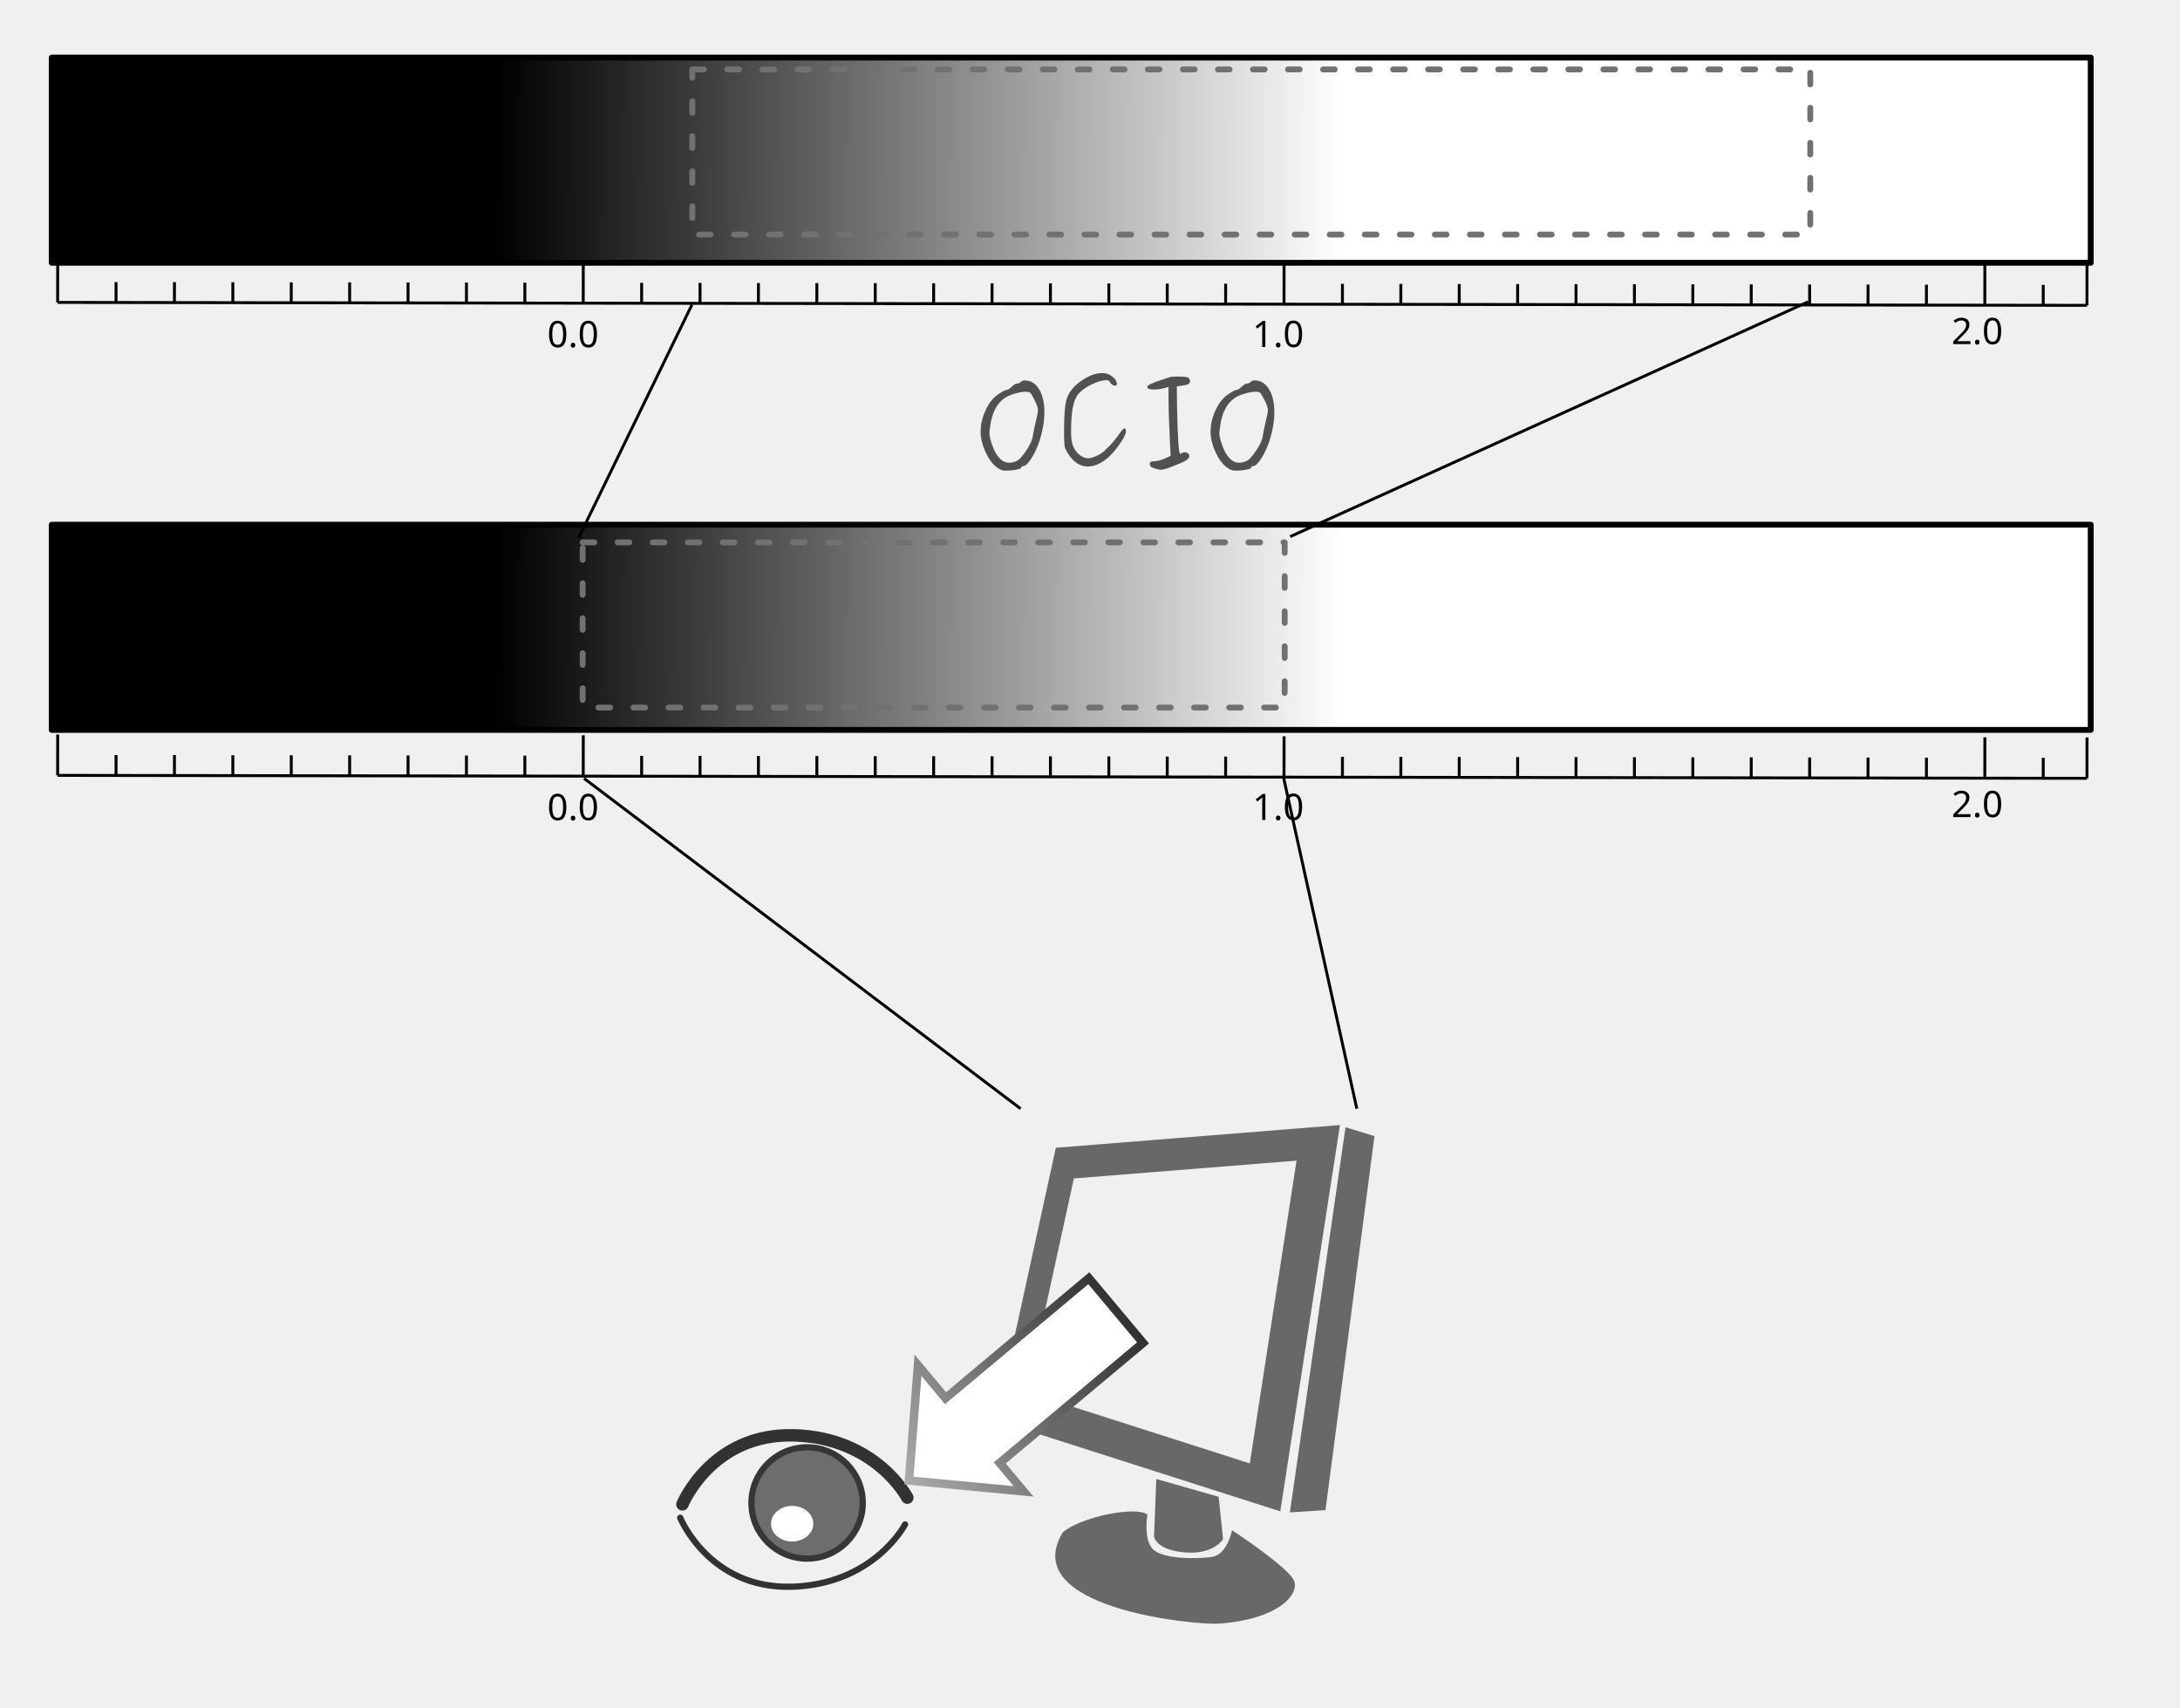
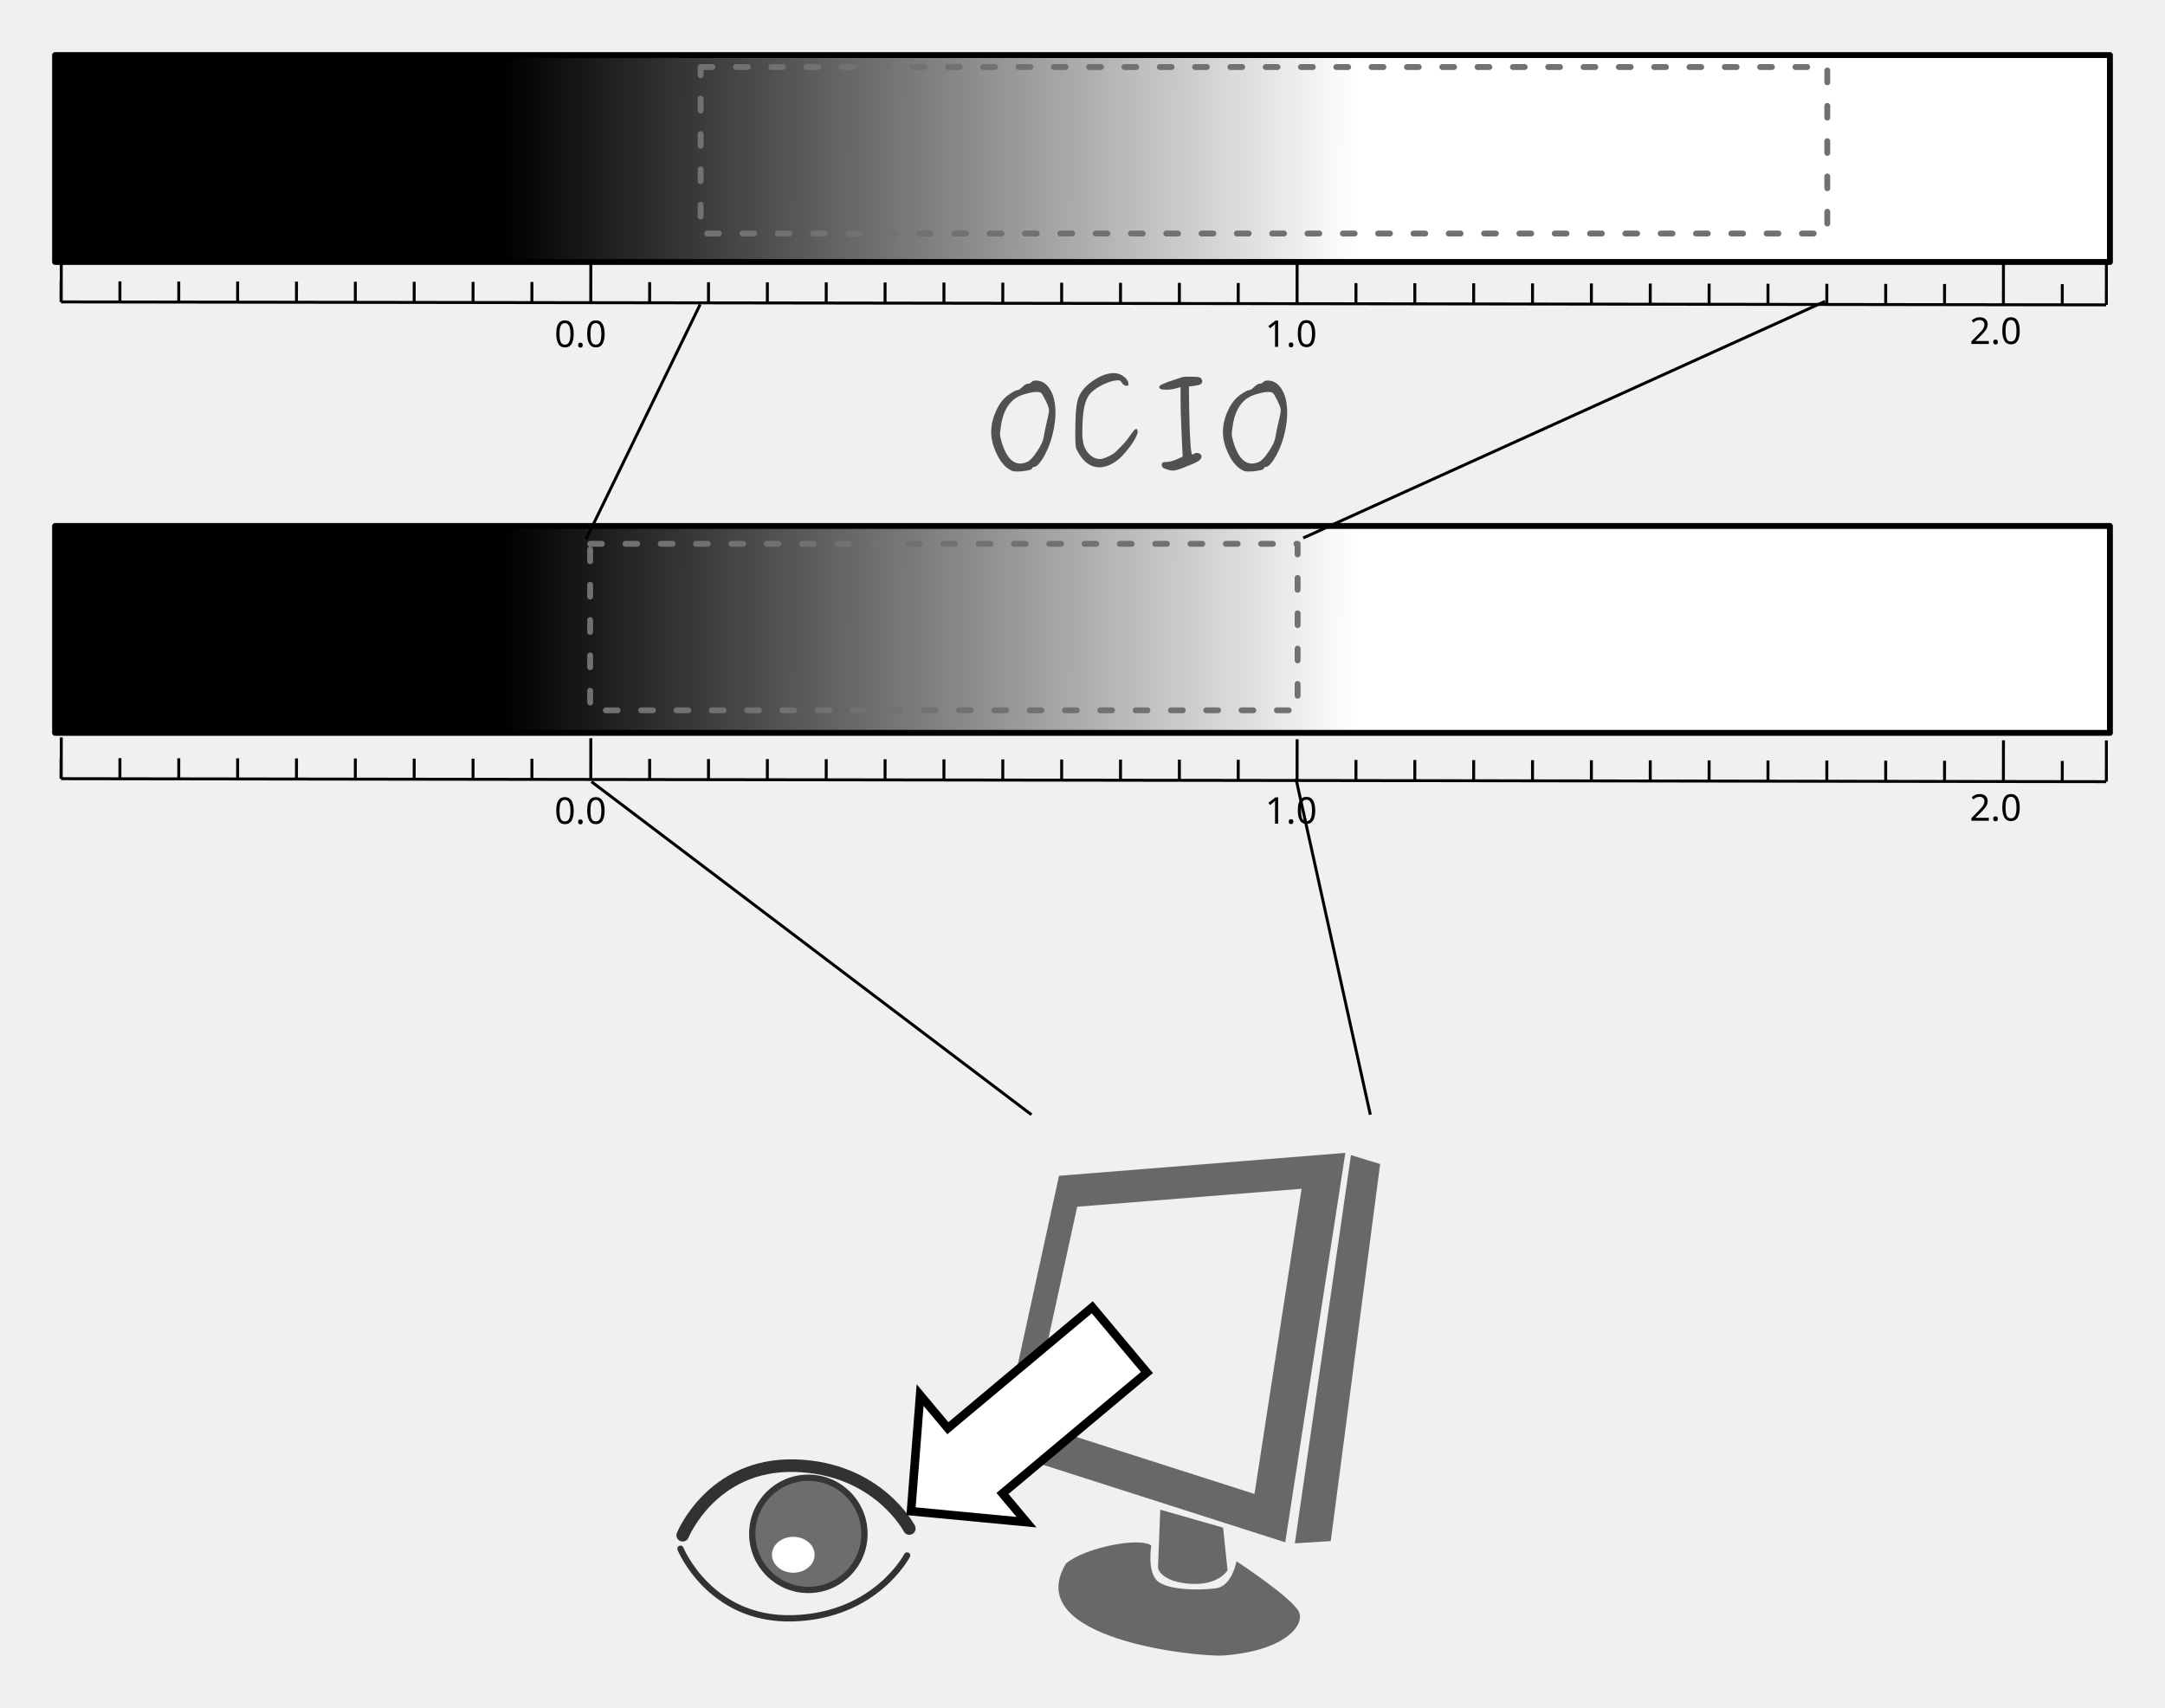
- <svg xmlns="http://www.w3.org/2000/svg" xmlns:xlink="http://www.w3.org/1999/xlink" width="210.702mm" height="165.024mm" viewBox="0 0 746.58 584.73" id="svg4573" version="1.1">
-   <defs id="defs4575">
+ <svg xmlns="http://www.w3.org/2000/svg" xmlns:xlink="http://www.w3.org/1999/xlink" width="207.637mm" height="163.761mm" viewBox="0 0 207.637 163.761" version="1.1" id="svg6030">
+   <defs id="defs6024">
+     <linearGradient gradientTransform="matrix(0.2822222,0,0,0.2822222,-57.54705,79.51128)" y2="506.707" x2="168.601" y1="507.543" x1="458.565" gradientUnits="userSpaceOnUse" id="linearGradient6669" xlink:href="#linearGradient5161" />
    <linearGradient id="linearGradient5161">
      <stop id="stop5163" offset="0" style="stop-color:#ffffff;stop-opacity:1;" />
      <stop id="stop5165" offset="1" style="stop-color:#000000;stop-opacity:1" />
    </linearGradient>
-     <linearGradient gradientTransform="matrix(-1.525801,0.5899247,-0.5899247,-1.525801,777.2291,668.7129)" y2="237.563" x2="356.745" y1="265.122" x1="284.359" gradientUnits="userSpaceOnUse" id="linearGradient21917" xlink:href="#linearGradient21822" />
-     <linearGradient id="linearGradient21822">
-       <stop id="stop21824" offset="0" style="stop-color:#0029be;stop-opacity:1" />
-       <stop id="stop21826" offset="1" style="stop-color:#3c66ff;stop-opacity:1" />
-     </linearGradient>
-     <linearGradient gradientTransform="translate(0,162)" y2="506.707" x2="168.601" y1="507.543" x1="458.565" gradientUnits="userSpaceOnUse" id="linearGradient6669" xlink:href="#linearGradient5161" />
-     <linearGradient y2="506.707" x2="168.601" y1="507.543" x1="458.565" gradientTransform="translate(0,2)" gradientUnits="userSpaceOnUse" id="linearGradient6709" xlink:href="#linearGradient5161" />
-     <linearGradient xlink:href="#linearGradient5161" id="linearGradient7658" x1="29.628" y1="550.347" x2="197.486" y2="430.141" gradientUnits="userSpaceOnUse" />
+     <linearGradient y2="506.707" x2="168.601" y1="507.543" x1="458.565" gradientTransform="matrix(0.2822222,0,0,0.2822222,-57.54705,34.35572)" gradientUnits="userSpaceOnUse" id="linearGradient6709" xlink:href="#linearGradient5161" />
  </defs>
-   <g transform="translate(1.554094,-457.8486)" id="layer1" />
-   <g transform="translate(1.554094,-457.8486)" id="g6598">
-     <rect style="fill:url(#linearGradient6709);fill-opacity:1;stroke:#000000;stroke-width:2;stroke-linecap:round;stroke-linejoin:round;stroke-miterlimit:4;stroke-dasharray:none;stroke-opacity:1" id="rect6707" width="698.29" height="70.292" x="16.162" y="477.565" />
-     <rect y="481.626" x="235.546" height="56.569" width="382.86" id="rect5169" style="fill:none;fill-opacity:1;stroke:#717171;stroke-width:2;stroke-linecap:round;stroke-linejoin:round;stroke-miterlimit:4;stroke-dasharray:4,8;stroke-opacity:1;stroke-dashoffset:0" />
-     <text xml:space="preserve" style="font-style:normal;font-weight:normal;font-size:12.5px;line-height:125%;font-family:sans-serif;letter-spacing:0px;word-spacing:0px;fill:#000000;fill-opacity:1;stroke:none;stroke-width:1px;stroke-linecap:butt;stroke-linejoin:miter;stroke-opacity:1" x="427.355" y="576.702" id="text6561">
-       <tspan x="427.355" y="576.702" id="tspan6565">1.0</tspan>
+   <g id="layer1" transform="translate(58.26787,-163.2885)">
+     <path id="path4237-3" d="m 28.943,309.86 c 0,0 -3.013,-5.81 -10.975,-6.025 -7.962,-0.215 -10.76,6.671 -10.76,6.671" style="fill:none;fill-rule:evenodd;stroke:#323232;stroke-width:1.205;stroke-linecap:round;stroke-linejoin:miter;stroke-miterlimit:4;stroke-dasharray:none;stroke-opacity:1" />
+     <circle r="5.38" cy="310.372" cx="19.259" id="path4239-6" style="fill:#6d6d6d;fill-opacity:1;stroke:#363636;stroke-width:0.603;stroke-linecap:round;stroke-linejoin:round;stroke-miterlimit:4;stroke-dasharray:none;stroke-dashoffset:0;stroke-opacity:1" />
+     <path style="fill:none;fill-rule:evenodd;stroke:#323232;stroke-width:0.603;stroke-linecap:round;stroke-linejoin:miter;stroke-miterlimit:4;stroke-dasharray:none;stroke-opacity:1" d="m 28.728,312.446 c 0,0 -3.013,5.81 -10.975,6.025 -7.962,0.215 -10.76,-6.671 -10.76,-6.671" id="path4241-7" />
+     <ellipse ry="1.722" rx="2.044" cy="312.378" cx="17.813" id="path4243-5" style="fill:#ffffff;fill-opacity:1;stroke:none;stroke-width:0.603;stroke-linecap:round;stroke-linejoin:round;stroke-miterlimit:4;stroke-dasharray:none;stroke-dashoffset:0;stroke-opacity:1" />
+     <g transform="matrix(0.3605487,0,0,0.3605487,-1.738678,124.8132)" style="fill:#686868;fill-opacity:1" id="g4271-3">
+       <path style="fill:#686868;fill-opacity:1;fill-rule:evenodd;stroke:none;stroke-width:1px;stroke-linecap:butt;stroke-linejoin:miter;stroke-opacity:1" d="m 207.498,454.514 -91.143,7.291 -19.141,87.496 91.143,29.166 z m -13.926,11.42 -15,97.143 -71.43,-22.857 15,-68.57 z" transform="matrix(0.8355962,0,0,0.8355962,27.69214,33.54569)" id="path4245-5" />
+       <path style="fill:#686868;fill-opacity:1;fill-rule:evenodd;stroke:none;stroke-width:0.836px;stroke-linecap:butt;stroke-linejoin:miter;stroke-opacity:1" d="m 202.57,413.925 -14.921,103.256 9.55,-0.597 13.131,-100.272 z" id="path4251-6" />
+       <path style="fill:#686868;fill-opacity:1;fill-rule:evenodd;stroke:none;stroke-width:0.836px;stroke-linecap:butt;stroke-linejoin:miter;stroke-opacity:1" d="m 151.838,508.228 -0.597,15.518 c 0,0 0.597,3.581 8.356,4.178 7.759,0.597 10.147,-3.581 10.147,-3.581 l -1.194,-11.34 z" id="path4253-2" />
+       <path style="fill:#686868;fill-opacity:1;fill-rule:evenodd;stroke:none;stroke-width:0.836px;stroke-linecap:butt;stroke-linejoin:miter;stroke-opacity:1" d="m 149.45,517.778 c -2.984,-2.387 -17.906,0.597 -22.68,4.775 -12.214,20.234 35.008,24.835 41.78,24.471 16.115,-1.194 21.487,-7.759 20.293,-11.34 -1.194,-3.581 -16.712,-13.728 -16.712,-13.728 0,0 -1.194,6.565 -5.372,7.162 -4.178,0.597 -12.534,0.597 -15.518,-1.791 -2.984,-2.387 -1.791,-9.55 -1.791,-9.55 z" id="path4255-9" />
+     </g>
+     <path style="fill:#ffffff;fill-opacity:1;fill-rule:evenodd;stroke:#000002;stroke-width:0.822;stroke-linecap:butt;stroke-linejoin:miter;stroke-miterlimit:4;stroke-dasharray:none;stroke-opacity:1" d="m 46.489,288.645 -13.851,11.598 -2.661,-3.178 -0.871,11.138 11.076,1.05 -2.305,-2.753 13.851,-11.598 z" id="path21798-1" />
+     <rect style="fill:url(#linearGradient6709);fill-opacity:1;stroke:#000000;stroke-width:0.564;stroke-linecap:round;stroke-linejoin:round;stroke-miterlimit:4;stroke-dasharray:none;stroke-opacity:1" id="rect6707" width="197.073" height="19.838" x="-52.986" y="168.571" />
+     <rect y="169.717" x="8.929" height="15.965" width="108.052" id="rect5169" style="fill:none;fill-opacity:1;stroke:#717171;stroke-width:0.564;stroke-linecap:round;stroke-linejoin:round;stroke-miterlimit:4;stroke-dasharray:1.129, 2.258;stroke-dashoffset:0;stroke-opacity:1" />
+     <text xml:space="preserve" style="font-style:normal;font-weight:normal;font-size:3.528px;line-height:0%;font-family:sans-serif;letter-spacing:0px;word-spacing:0px;fill:#000000;fill-opacity:1;stroke:none;stroke-width:0.282px;stroke-linecap:butt;stroke-linejoin:miter;stroke-opacity:1" x="63.062" y="196.549" id="text6561">
+       <tspan style="stroke-width:0.282px" x="63.062" y="196.549" id="tspan6565">1.0</tspan>
    </text>
-     <text xml:space="preserve" style="font-style:normal;font-weight:normal;font-size:12.5px;line-height:125%;font-family:sans-serif;letter-spacing:0px;word-spacing:0px;fill:#000000;fill-opacity:1;stroke:none;stroke-width:1px;stroke-linecap:butt;stroke-linejoin:miter;stroke-opacity:1" x="666.762" y="575.712" id="text6569">
-       <tspan id="tspan6571" x="666.762" y="575.712">2.0</tspan>
+     <text xml:space="preserve" style="font-style:normal;font-weight:normal;font-size:3.528px;line-height:0%;font-family:sans-serif;letter-spacing:0px;word-spacing:0px;fill:#000000;fill-opacity:1;stroke:none;stroke-width:0.282px;stroke-linecap:butt;stroke-linejoin:miter;stroke-opacity:1" x="130.628" y="196.27" id="text6569">
+       <tspan style="stroke-width:0.282px" id="tspan6571" x="130.628" y="196.27">2.0</tspan>
    </text>
-     <text xml:space="preserve" style="font-style:normal;font-weight:normal;font-size:12.5px;line-height:125%;font-family:sans-serif;letter-spacing:0px;word-spacing:0px;fill:#000000;fill-opacity:1;stroke:none;stroke-width:1px;stroke-linecap:butt;stroke-linejoin:miter;stroke-opacity:1" x="185.868" y="576.763" id="text6573">
-       <tspan id="tspan6575" x="185.868" y="576.763">0.0</tspan>
+     <text xml:space="preserve" style="font-style:normal;font-weight:normal;font-size:3.528px;line-height:0%;font-family:sans-serif;letter-spacing:0px;word-spacing:0px;fill:#000000;fill-opacity:1;stroke:none;stroke-width:0.282px;stroke-linecap:butt;stroke-linejoin:miter;stroke-opacity:1" x="-5.091" y="196.567" id="text6573">
+       <tspan style="stroke-width:0.282px" id="tspan6575" x="-5.091" y="196.567">0.0</tspan>
    </text>
-     <path id="path6557" d="M 18.183,561.428 713.168,562.438 m -694.985,-1.01 0.01,-7 m 19.99,7.029 0.01,-7 m 19.99,7.029 0.01,-7 m 19.99,7.029 0.01,-7 m 19.99,7.029 0.01,-7 m 19.99,7.029 0.01,-7 m 19.99,7.029 0.01,-7 m 19.99,7.029 0.01,-7 m 19.99,7.029 0.01,-7 m 19.99,7.029 0.02,-14 m 19.98,14.029 0.01,-7 m 19.99,7.029 0.01,-7 m 19.99,7.029 0.01,-7 m 19.99,7.029 0.01,-7 m 19.99,7.029 0.01,-7 m 19.99,7.029 0.01,-7 m 19.99,7.029 0.01,-7 m 19.99,7.029 0.01,-7 m 19.99,7.029 0.01,-7 m 19.99,7.029 0.01,-7 m 19.99,7.029 0.01,-7 m 19.99,7.029 0.02,-14 m 19.98,14.029 0.01,-7 m 19.99,7.029 0.01,-7 m 19.99,7.029 0.01,-7 m 19.99,7.029 0.01,-7 m 19.99,7.029 0.01,-7 m 19.99,7.029 0.01,-7 m 19.99,7.029 0.01,-7 m 19.99,7.029 0.01,-7 m 19.99,7.029 0.01,-7 m 19.99,7.029 0.01,-7 m 19.99,7.029 0.01,-7 m 19.99,7.029 0.02,-14 m 19.98,14.029 0.01,-7 m -680.009,6.012 0.02,-14 m 694.965,15.01 0.02,-14" style="fill:none;fill-rule:evenodd;stroke:#000000;stroke-width:1px;stroke-linecap:butt;stroke-linejoin:miter;stroke-opacity:1" />
-     <g id="text6641" style="font-style:normal;font-variant:normal;font-weight:normal;font-stretch:normal;font-size:40px;line-height:125%;font-family:Purisa;-inkscape-font-specification:Purisa;letter-spacing:0px;word-spacing:0px;fill:#515151;fill-opacity:1;stroke:none;stroke-width:1px;stroke-linecap:butt;stroke-linejoin:miter;stroke-opacity:1">
+     <path id="path6557" d="m -52.415,192.239 196.14,0.285 m -196.14,-0.285 0.003,-1.976 m 5.642,1.984 0.003,-1.976 m 5.642,1.984 0.003,-1.976 m 5.642,1.984 0.003,-1.976 m 5.642,1.984 0.003,-1.976 m 5.642,1.984 0.003,-1.976 m 5.642,1.984 0.003,-1.976 m 5.642,1.984 0.003,-1.976 m 5.642,1.984 0.003,-1.976 m 5.642,1.984 0.006,-3.951 m 5.639,3.959 0.003,-1.976 m 5.642,1.984 0.003,-1.976 m 5.642,1.984 0.003,-1.976 m 5.642,1.984 0.003,-1.976 m 5.642,1.984 0.003,-1.976 m 5.642,1.984 0.003,-1.976 m 5.642,1.984 0.003,-1.976 m 5.642,1.984 0.003,-1.976 m 5.642,1.984 0.003,-1.976 m 5.642,1.984 0.003,-1.976 m 5.642,1.984 0.003,-1.976 m 5.642,1.984 0.006,-3.951 m 5.639,3.959 0.003,-1.976 m 5.642,1.984 0.003,-1.976 m 5.642,1.984 0.003,-1.976 m 5.642,1.984 0.003,-1.976 m 5.642,1.984 0.003,-1.976 m 5.642,1.984 0.003,-1.976 m 5.642,1.984 0.003,-1.976 m 5.642,1.984 0.003,-1.976 m 5.642,1.984 0.003,-1.976 m 5.642,1.984 0.003,-1.976 m 5.642,1.984 0.003,-1.976 m 5.642,1.984 0.006,-3.951 m 5.639,3.959 0.003,-1.976 m -191.914,1.697 0.006,-3.951 m 196.134,4.236 0.006,-3.951" style="fill:none;fill-rule:evenodd;stroke:#000000;stroke-width:0.282px;stroke-linecap:butt;stroke-linejoin:miter;stroke-opacity:1" />
+     <g transform="matrix(0.2822222,0,0,0.2822222,-57.54705,33.79128)" id="text6641" style="font-style:normal;font-variant:normal;font-weight:normal;font-stretch:normal;font-size:40px;line-height:125%;font-family:Purisa;-inkscape-font-specification:Purisa;letter-spacing:0px;word-spacing:0px;fill:#515151;fill-opacity:1;stroke:none;stroke-width:1px;stroke-linecap:butt;stroke-linejoin:miter;stroke-opacity:1">
      <path id="path6678" style="fill:#515151;fill-opacity:1" d="m 356.117,599.105 q 0,3.24 -0.84,6.72 -0.8,3.44 -1.96,5.92 -1.12,2.48 -2.36,4.12 -1.2,1.6 -2,1.6 -0.64,0 -0.84,0.64 -0.12,0.36 -1.76,0.64 -1.6,0.32 -3.36,0.32 -1.08,0 -1.72,-0.28 -0.64,-0.24 -1.68,-1.04 -2.12,-1.68 -3.72,-5.24 -1.6,-3.6 -1.6,-6.76 0,-3.64 1.64,-7.24 1.64,-3.64 4.16,-5.44 2.4,-1.68 3.2,-1.68 0.52,0 1.64,-1.08 1.12,-1.08 1.8,-1.08 0.76,0 1.24,-0.52 0.52,-0.56 1.48,-0.56 3,0 4.84,3 1.84,2.96 1.84,7.96 z m -2.2,-0.76 q 0,-1.16 -1.16,-3.44 -1.12,-2.28 -1.56,-2.56 -0.48,-0.32 -1.52,-0.32 -1.76,0 -4.56,0.92 -6.08,1.92 -7.44,10.12 -0.4,2.48 -0.4,3.24 0,1.16 0.96,4 2.16,6.04 5.88,6.04 1.04,0 2.24,-0.48 1.4,-0.52 3.4,-3.48 2.04,-3 2.36,-4.96 0.2,-1.64 1,-4.96 0.8,-3.32 0.8,-4.12 z" />
      <path id="path6680" style="fill:#515151;fill-opacity:1" d="m 384.049,605.745 q 0,0.48 -0.68,1.8 -0.64,1.32 -1.92,3.04 -1.24,1.72 -2.8,3.32 -1.52,1.56 -3.56,2.64 -2.04,1.08 -4,1.08 -4.84,0 -7.84,-6.16 -0.4,-0.8 -0.4,-5.44 0,-8.36 0.8,-11.16 1,-3.68 4.92,-6.44 3.92,-2.8 7.44,-2.8 1.84,0 3.36,1.2 1.56,1.16 1.56,2.6 0,0.52 -0.6,0.52 -0.44,0 -0.92,-0.28 -0.48,-0.28 -0.72,-0.72 -0.4,-0.88 -1.24,-0.88 -2.08,0 -5.04,1.4 -2.92,1.4 -4.48,3.12 -1.32,1.44 -2,4.44 -0.68,3 -0.68,9.08 0,2.88 0.76,4.68 0.76,1.8 2.2,2.92 1.44,1.12 2.96,1.12 1.04,0 2.92,-0.88 1.88,-0.88 2.64,-1.72 l 2.04,-2.04 q 0.96,-0.92 2,-2.36 1.08,-1.48 1.72,-2.36 0.68,-0.88 1.12,-0.88 0.44,0 0.44,1.16 z" />
-       <path id="path6682" style="fill:#515151;fill-opacity:1" d="m 402.671,613.345 q 0.04,0 0.24,-0.12 0.2,-0.16 0.52,-0.32 0.36,-0.16 0.76,-0.16 0.64,0 1.08,0.36 0.48,0.32 0.48,0.88 0,0.88 -1.32,1.68 -1.32,0.76 -5,2.16 -2.4,0.92 -3.44,0.92 -0.64,0 -1.72,-0.32 -1.16,-0.32 -1.6,-0.68 -0.44,-0.36 -0.44,-0.92 0,-0.6 0.32,-0.8 0.32,-0.2 1.24,-0.2 1.4,0 3.56,-0.92 l 2,-0.92 -0.36,-7.48 q -0.36,-7.48 -0.36,-11.84 l 0,-4.28 -1.16,0.32 q -1.96,0.56 -3.8,0.56 -2.32,0 -2.32,-0.88 0,-0.52 1.4,-1.12 1.4,-0.64 3.56,-1.32 2.2,-0.68 2.8,-0.92 0.44,-0.2 2.6,-0.2 2.76,0 3.52,0.28 0.28,0.12 0.52,0.52 0.24,0.4 0.24,0.76 0,0.72 -0.68,1.08 -0.68,0.32 -2.64,0.56 l -1.2,0.16 0.08,6.96 q 0.28,16.2 1.12,16.2 z" />
+       <path id="path6682" style="fill:#515151;fill-opacity:1" d="m 402.671,613.345 q 0.04,0 0.24,-0.12 0.2,-0.16 0.52,-0.32 0.36,-0.16 0.76,-0.16 0.64,0 1.08,0.36 0.48,0.32 0.48,0.88 0,0.88 -1.32,1.68 -1.32,0.76 -5,2.16 -2.4,0.92 -3.44,0.92 -0.64,0 -1.72,-0.32 -1.16,-0.32 -1.6,-0.68 -0.44,-0.36 -0.44,-0.92 0,-0.6 0.32,-0.8 0.32,-0.2 1.24,-0.2 1.4,0 3.56,-0.92 l 2,-0.92 -0.36,-7.48 q -0.36,-7.48 -0.36,-11.84 v -4.28 l -1.16,0.32 q -1.96,0.56 -3.8,0.56 -2.32,0 -2.32,-0.88 0,-0.52 1.4,-1.12 1.4,-0.64 3.56,-1.32 2.2,-0.68 2.8,-0.92 0.44,-0.2 2.6,-0.2 2.76,0 3.52,0.28 0.28,0.12 0.52,0.52 0.24,0.4 0.24,0.76 0,0.72 -0.68,1.08 -0.68,0.32 -2.64,0.56 l -1.2,0.16 0.08,6.96 q 0.28,16.2 1.12,16.2 z" />
      <path id="path6684" style="fill:#515151;fill-opacity:1" d="m 434.867,599.105 q 0,3.24 -0.84,6.72 -0.8,3.44 -1.96,5.92 -1.12,2.48 -2.36,4.12 -1.2,1.6 -2,1.6 -0.64,0 -0.84,0.64 -0.12,0.36 -1.76,0.64 -1.6,0.32 -3.36,0.32 -1.08,0 -1.72,-0.28 -0.64,-0.24 -1.68,-1.04 -2.12,-1.68 -3.72,-5.24 -1.6,-3.6 -1.6,-6.76 0,-3.64 1.64,-7.24 1.64,-3.64 4.16,-5.44 2.4,-1.68 3.2,-1.68 0.52,0 1.64,-1.08 1.12,-1.08 1.8,-1.08 0.76,0 1.24,-0.52 0.52,-0.56 1.48,-0.56 3,0 4.84,3 1.84,2.96 1.84,7.96 z m -2.2,-0.76 q 0,-1.16 -1.16,-3.44 -1.12,-2.28 -1.56,-2.56 -0.48,-0.32 -1.52,-0.32 -1.76,0 -4.56,0.92 -6.08,1.92 -7.44,10.12 -0.4,2.48 -0.4,3.24 0,1.16 0.96,4 2.16,6.04 5.88,6.04 1.04,0 2.24,-0.48 1.4,-0.52 3.4,-3.48 2.04,-3 2.36,-4.96 0.2,-1.64 1,-4.96 0.8,-3.32 0.8,-4.12 z" />
    </g>
-     <rect y="637.565" x="16.162" height="70.292" width="698.29" id="rect6649" style="fill:url(#linearGradient6669);fill-opacity:1;stroke:#000000;stroke-width:2;stroke-linecap:round;stroke-linejoin:round;stroke-miterlimit:4;stroke-dasharray:none;stroke-opacity:1" />
-     <path id="path6645" d="m 617.669,561.233 -177.368,80.411" style="fill:none;fill-rule:evenodd;stroke:#000000;stroke-width:1px;stroke-linecap:butt;stroke-linejoin:miter;stroke-opacity:1" />
-     <rect style="fill:none;fill-opacity:1;stroke:#717171;stroke-width:2;stroke-linecap:round;stroke-linejoin:round;stroke-miterlimit:4;stroke-dasharray:4, 8;stroke-opacity:1;stroke-dashoffset:0" id="rect6651" width="240.416" height="56.569" x="197.99" y="643.626" />
-     <path id="path6647" d="m 235.401,562.243 -38.792,79.819" style="fill:none;fill-rule:evenodd;stroke:#000000;stroke-width:1px;stroke-linecap:butt;stroke-linejoin:miter;stroke-opacity:1" />
-     <text id="text6653" y="738.702" x="427.355" style="font-style:normal;font-weight:normal;font-size:12.5px;line-height:125%;font-family:sans-serif;letter-spacing:0px;word-spacing:0px;fill:#000000;fill-opacity:1;stroke:none;stroke-width:1px;stroke-linecap:butt;stroke-linejoin:miter;stroke-opacity:1" xml:space="preserve">
-       <tspan id="tspan6655" y="738.702" x="427.355">1.0</tspan>
+     <rect y="213.726" x="-52.986" height="19.838" width="197.073" id="rect6649" style="fill:url(#linearGradient6669);fill-opacity:1;stroke:#000000;stroke-width:0.564;stroke-linecap:round;stroke-linejoin:round;stroke-miterlimit:4;stroke-dasharray:none;stroke-opacity:1" />
+     <path id="path6645" d="M 116.773,192.184 66.716,214.878" style="fill:none;fill-rule:evenodd;stroke:#000000;stroke-width:0.282px;stroke-linecap:butt;stroke-linejoin:miter;stroke-opacity:1" />
+     <rect style="fill:none;fill-opacity:1;stroke:#717171;stroke-width:0.564;stroke-linecap:round;stroke-linejoin:round;stroke-miterlimit:4;stroke-dasharray:1.129, 2.258;stroke-dashoffset:0;stroke-opacity:1" id="rect6651" width="67.851" height="15.965" x="-1.67" y="215.437" />
+     <path id="path6647" d="M 8.888,192.469 -2.06,214.996" style="fill:none;fill-rule:evenodd;stroke:#000000;stroke-width:0.282px;stroke-linecap:butt;stroke-linejoin:miter;stroke-opacity:1" />
+     <text id="text6653" y="242.269" x="63.062" style="font-style:normal;font-weight:normal;font-size:3.528px;line-height:0%;font-family:sans-serif;letter-spacing:0px;word-spacing:0px;fill:#000000;fill-opacity:1;stroke:none;stroke-width:0.282px;stroke-linecap:butt;stroke-linejoin:miter;stroke-opacity:1" xml:space="preserve">
+       <tspan style="stroke-width:0.282px" id="tspan6655" y="242.269" x="63.062">1.0</tspan>
    </text>
-     <text id="text6657" y="737.712" x="666.762" style="font-style:normal;font-weight:normal;font-size:12.5px;line-height:125%;font-family:sans-serif;letter-spacing:0px;word-spacing:0px;fill:#000000;fill-opacity:1;stroke:none;stroke-width:1px;stroke-linecap:butt;stroke-linejoin:miter;stroke-opacity:1" xml:space="preserve">
-       <tspan y="737.712" x="666.762" id="tspan6659">2.0</tspan>
+     <text id="text6657" y="241.99" x="130.628" style="font-style:normal;font-weight:normal;font-size:3.528px;line-height:0%;font-family:sans-serif;letter-spacing:0px;word-spacing:0px;fill:#000000;fill-opacity:1;stroke:none;stroke-width:0.282px;stroke-linecap:butt;stroke-linejoin:miter;stroke-opacity:1" xml:space="preserve">
+       <tspan style="stroke-width:0.282px" y="241.99" x="130.628" id="tspan6659">2.0</tspan>
    </text>
-     <text id="text6661" y="738.763" x="185.868" style="font-style:normal;font-weight:normal;font-size:12.5px;line-height:125%;font-family:sans-serif;letter-spacing:0px;word-spacing:0px;fill:#000000;fill-opacity:1;stroke:none;stroke-width:1px;stroke-linecap:butt;stroke-linejoin:miter;stroke-opacity:1" xml:space="preserve">
-       <tspan y="738.763" x="185.868" id="tspan6663">0.0</tspan>
+     <text id="text6661" y="242.287" x="-5.091" style="font-style:normal;font-weight:normal;font-size:3.528px;line-height:0%;font-family:sans-serif;letter-spacing:0px;word-spacing:0px;fill:#000000;fill-opacity:1;stroke:none;stroke-width:0.282px;stroke-linecap:butt;stroke-linejoin:miter;stroke-opacity:1" xml:space="preserve">
+       <tspan style="stroke-width:0.282px" y="242.287" x="-5.091" id="tspan6663">0.0</tspan>
    </text>
-     <path id="path6665" d="M 18.183,723.428 713.168,724.438 m -694.985,-1.01 0.01,-7 m 19.99,7.029 0.01,-7 m 19.99,7.029 0.01,-7 m 19.99,7.029 0.01,-7 m 19.99,7.029 0.01,-7 m 19.99,7.029 0.01,-7 m 19.99,7.029 0.01,-7 m 19.99,7.029 0.01,-7 m 19.99,7.029 0.01,-7 m 19.99,7.029 0.02,-14 m 19.98,14.029 0.01,-7 m 19.99,7.029 0.01,-7 m 19.99,7.029 0.01,-7 m 19.99,7.029 0.01,-7 m 19.99,7.029 0.01,-7 m 19.99,7.029 0.01,-7 m 19.99,7.029 0.01,-7 m 19.99,7.029 0.01,-7 m 19.99,7.029 0.01,-7 m 19.99,7.029 0.01,-7 m 19.99,7.029 0.01,-7 m 19.99,7.029 0.02,-14 m 19.98,14.029 0.01,-7 m 19.99,7.029 0.01,-7 m 19.99,7.029 0.01,-7 m 19.99,7.029 0.01,-7 m 19.99,7.029 0.01,-7 m 19.99,7.029 0.01,-7 m 19.99,7.029 0.01,-7 m 19.99,7.029 0.01,-7 m 19.99,7.029 0.01,-7 m 19.99,7.029 0.01,-7 m 19.99,7.029 0.01,-7 m 19.99,7.029 0.02,-14 m 19.98,14.029 0.01,-7 m -680.009,6.012 0.02,-14 m 694.965,15.01 0.02,-14" style="fill:none;fill-rule:evenodd;stroke:#000000;stroke-width:1px;stroke-linecap:butt;stroke-linejoin:miter;stroke-opacity:1" />
-     <path id="path6673" d="m 437.862,723.446 25.254,114.147" style="fill:none;fill-rule:evenodd;stroke:#000000;stroke-width:1px;stroke-linecap:butt;stroke-linejoin:miter;stroke-opacity:1" />
-     <path id="path6675" d="M 198.456,724.457 347.959,837.594" style="fill:none;fill-rule:evenodd;stroke:#000000;stroke-width:1px;stroke-linecap:butt;stroke-linejoin:miter;stroke-opacity:1" />
-     <g style="filter:url(#filter5155-6)" id="g22119" transform="matrix(0.9626368,0,0,0.9626368,224.079,470.2371)">
-       <path id="path4237" d="m 88.392,520.018 c 0,0 -11.089,-21.387 -40.397,-22.179 -29.308,-0.792 -39.605,24.555 -39.605,24.555" style="fill:none;fill-rule:evenodd;stroke:#323232;stroke-width:4.436;stroke-linecap:round;stroke-linejoin:miter;stroke-miterlimit:4;stroke-dasharray:none;stroke-opacity:1" />
-       <circle r="19.802" cy="521.9" cx="52.747" id="path4239" style="fill:#6d6d6d;fill-opacity:1;stroke:#363636;stroke-width:2.218;stroke-linecap:round;stroke-linejoin:round;stroke-miterlimit:4;stroke-dasharray:none;stroke-dashoffset:0;stroke-opacity:1" />
-       <path style="fill:none;fill-rule:evenodd;stroke:#323232;stroke-width:2.218;stroke-linecap:round;stroke-linejoin:miter;stroke-miterlimit:4;stroke-dasharray:none;stroke-opacity:1" d="m 87.6,529.535 c 0,0 -11.089,21.387 -40.397,22.179 C 17.895,552.506 7.598,527.159 7.598,527.159" id="path4241" />
-       <ellipse ry="6.337" rx="7.525" cy="529.287" cx="47.423" id="path4243" style="fill:#ffffff;fill-opacity:1;stroke:none;stroke-width:2.218;stroke-linecap:round;stroke-linejoin:round;stroke-miterlimit:4;stroke-dasharray:none;stroke-dashoffset:0;stroke-opacity:1" />
-       <g transform="matrix(1.32712,0,0,1.32712,-24.54257,-161.1098)" style="fill:#686868;fill-opacity:1" id="g4271">
-         <path style="fill:#686868;fill-opacity:1;fill-rule:evenodd;stroke:none;stroke-width:1px;stroke-linecap:butt;stroke-linejoin:miter;stroke-opacity:1" d="m 207.498,454.514 -91.143,7.291 -19.141,87.496 91.143,29.166 19.141,-123.953 z m -13.926,11.42 -15,97.143 -71.43,-22.857 15,-68.57 71.43,-5.715 z" transform="matrix(0.8355962,0,0,0.8355962,27.69214,33.54569)" id="path4245" />
-         <path style="fill:#686868;fill-opacity:1;fill-rule:evenodd;stroke:none;stroke-width:0.836px;stroke-linecap:butt;stroke-linejoin:miter;stroke-opacity:1" d="m 202.57,413.925 -14.921,103.256 9.55,-0.597 13.131,-100.272 z" id="path4251" />
-         <path style="fill:#686868;fill-opacity:1;fill-rule:evenodd;stroke:none;stroke-width:0.836px;stroke-linecap:butt;stroke-linejoin:miter;stroke-opacity:1" d="m 151.838,508.228 -0.597,15.518 c 0,0 0.597,3.581 8.356,4.178 7.759,0.597 10.147,-3.581 10.147,-3.581 l -1.194,-11.34 z" id="path4253" />
-         <path style="fill:#686868;fill-opacity:1;fill-rule:evenodd;stroke:none;stroke-width:0.836px;stroke-linecap:butt;stroke-linejoin:miter;stroke-opacity:1" d="m 149.45,517.778 c -2.984,-2.387 -17.906,0.597 -22.68,4.775 -12.214,20.234 35.008,24.835 41.78,24.471 16.115,-1.194 21.487,-7.759 20.293,-11.34 -1.194,-3.581 -16.712,-13.728 -16.712,-13.728 0,0 -1.194,6.565 -5.372,7.162 -4.178,0.597 -12.534,0.597 -15.518,-1.791 -2.984,-2.387 -1.791,-9.55 -1.791,-9.55 z" id="path4255" />
-       </g>
-       <path style="fill:#ffffff;fill-opacity:1;fill-rule:evenodd;stroke:url(#linearGradient7658);stroke-width:3.026;stroke-linecap:butt;stroke-linejoin:miter;stroke-miterlimit:4;stroke-dasharray:none;stroke-opacity:1" d="m 152.975,441.929 -50.985,42.689 -9.796,-11.699 -3.205,40.997 40.768,3.866 -8.485,-10.133 50.985,-42.689 z" id="path21798" />
-     </g>
+     <path id="path6665" d="m -52.415,237.959 196.14,0.285 m -196.14,-0.285 0.003,-1.976 m 5.642,1.984 0.003,-1.976 m 5.642,1.984 0.003,-1.976 m 5.642,1.984 0.003,-1.976 m 5.642,1.984 0.003,-1.976 m 5.642,1.984 0.003,-1.976 m 5.642,1.984 0.003,-1.976 m 5.642,1.984 0.003,-1.976 m 5.642,1.984 0.003,-1.976 m 5.642,1.984 0.006,-3.951 m 5.639,3.959 0.003,-1.976 m 5.642,1.984 0.003,-1.976 m 5.642,1.984 0.003,-1.976 m 5.642,1.984 0.003,-1.976 m 5.642,1.984 0.003,-1.976 m 5.642,1.984 0.003,-1.976 m 5.642,1.984 0.003,-1.976 m 5.642,1.984 0.003,-1.976 m 5.642,1.984 0.003,-1.976 m 5.642,1.984 0.003,-1.976 m 5.642,1.984 0.003,-1.976 m 5.642,1.984 0.006,-3.951 m 5.639,3.959 0.003,-1.976 m 5.642,1.984 0.003,-1.976 m 5.642,1.984 0.003,-1.976 m 5.642,1.984 0.003,-1.976 m 5.642,1.984 0.003,-1.976 m 5.642,1.984 0.003,-1.976 m 5.642,1.984 0.003,-1.976 m 5.642,1.984 0.003,-1.976 m 5.642,1.984 0.003,-1.976 m 5.642,1.984 0.003,-1.976 m 5.642,1.984 0.003,-1.976 m 5.642,1.984 0.006,-3.951 m 5.639,3.959 0.003,-1.976 m -191.914,1.697 0.006,-3.951 m 196.134,4.236 0.006,-3.951" style="fill:none;fill-rule:evenodd;stroke:#000000;stroke-width:0.282px;stroke-linecap:butt;stroke-linejoin:miter;stroke-opacity:1" />
+     <path id="path6673" d="m 66.027,237.964 7.127,32.215" style="fill:none;fill-rule:evenodd;stroke:#000000;stroke-width:0.282px;stroke-linecap:butt;stroke-linejoin:miter;stroke-opacity:1" />
+     <path id="path6675" d="m -1.538,238.249 42.193,31.93" style="fill:none;fill-rule:evenodd;stroke:#000000;stroke-width:0.282px;stroke-linecap:butt;stroke-linejoin:miter;stroke-opacity:1" />
  </g>
</svg>
